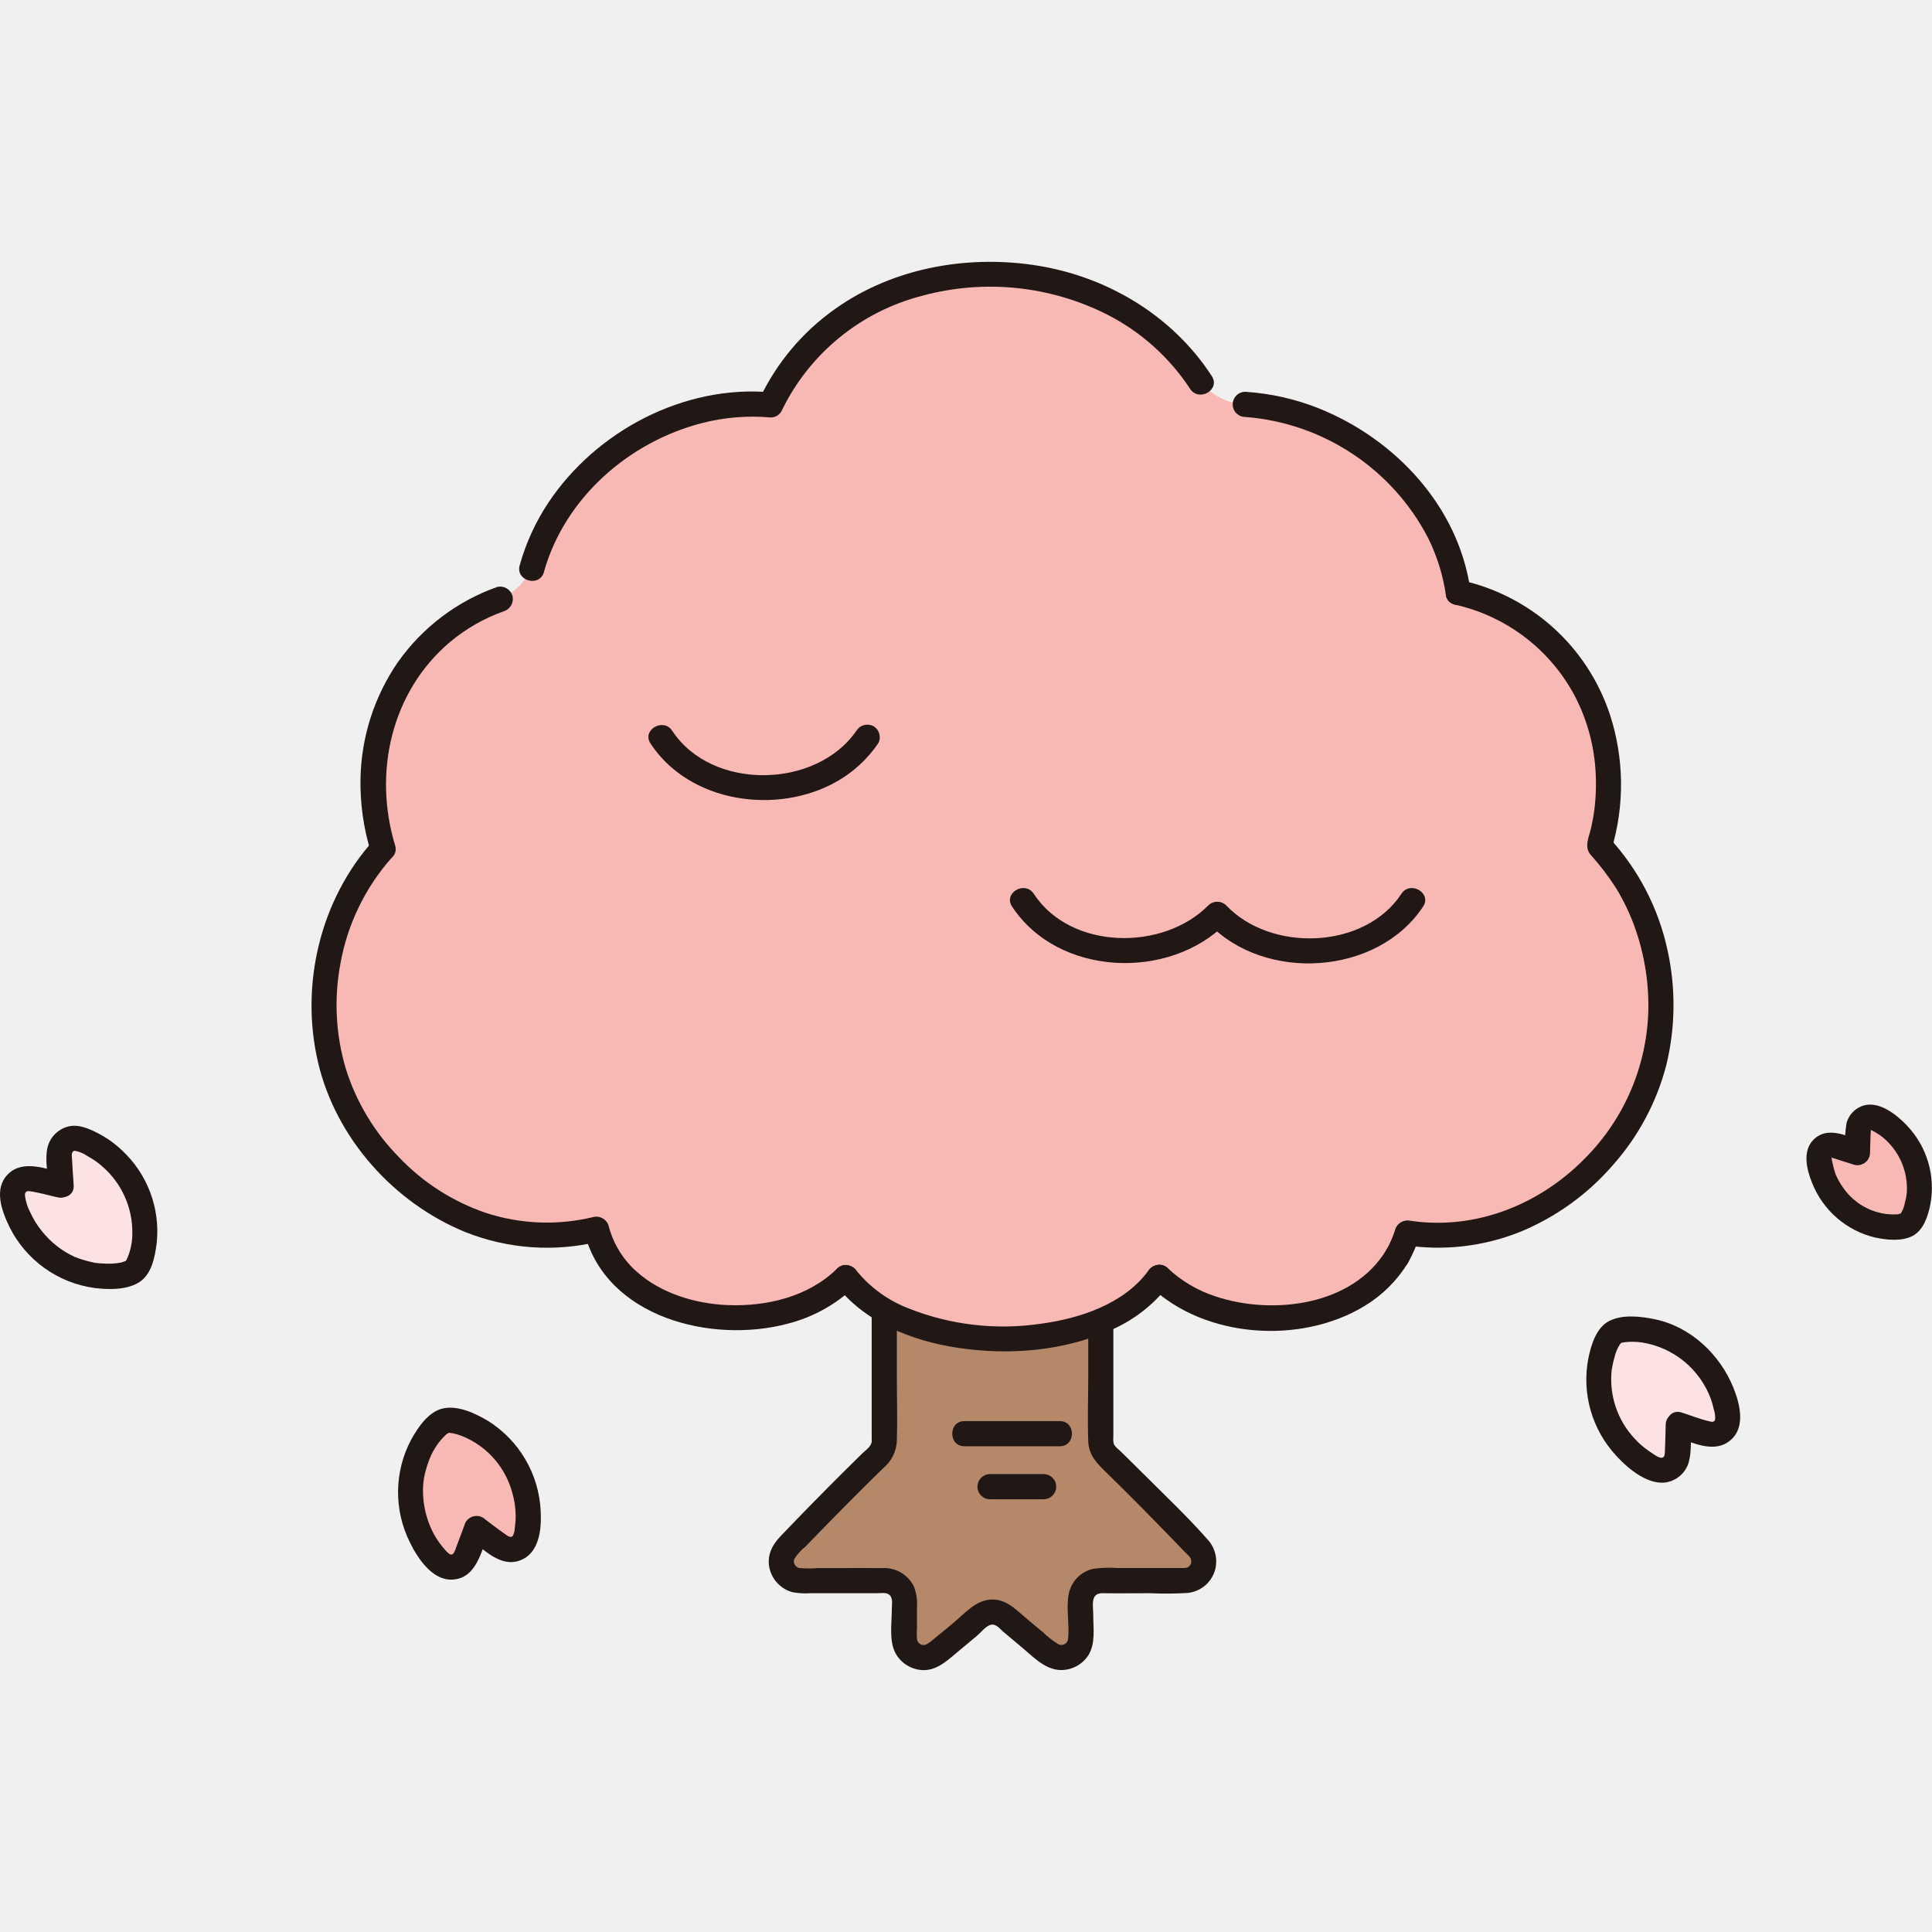
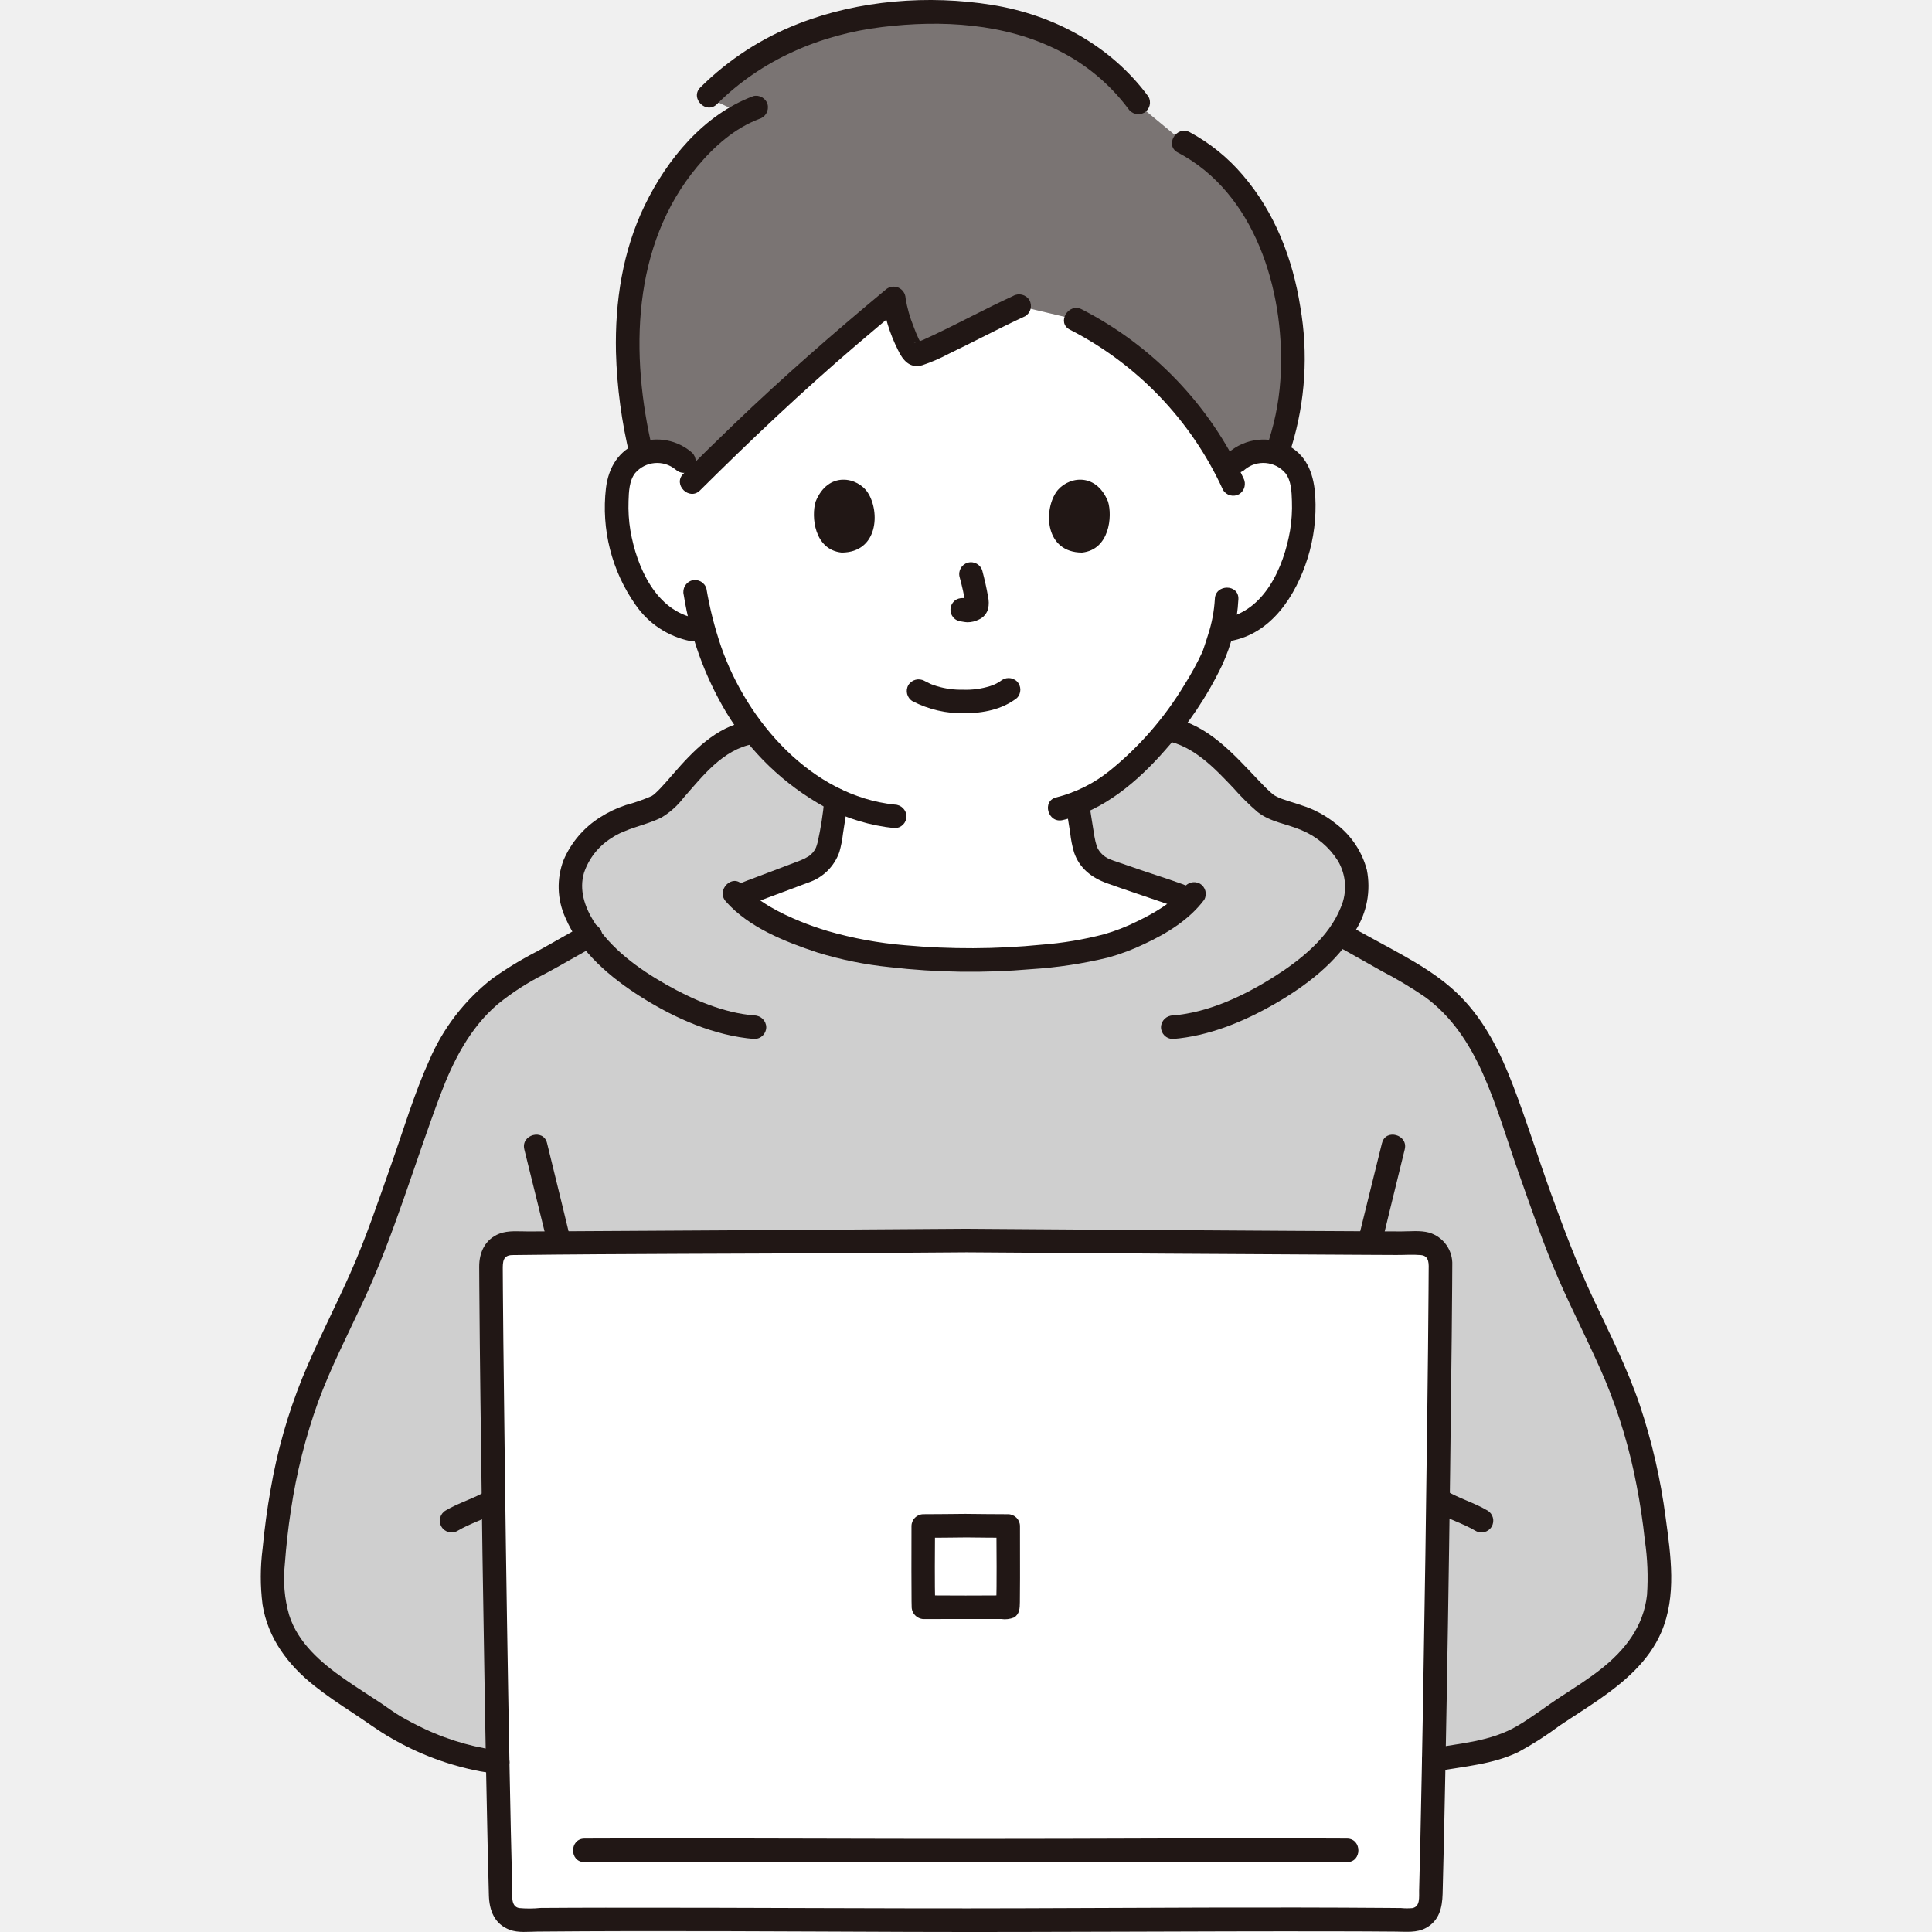
- <svg xmlns="http://www.w3.org/2000/svg" width="800px" height="800px" viewBox="0 -49.95 368.558 368.558">
+ <svg xmlns="http://www.w3.org/2000/svg" width="800px" height="800px" viewBox="-53.13 0 393.653 393.653">
  <defs>
-     <style>.a{fill:#b5886a;}.b{fill:#211715;}.c{fill:#f8b8b4;}.d{fill:#fce3e1;}</style>
+     <style>.a{fill:#cfcfcf;}.b{fill:#ffffff;}.c{fill:#211715;}.d{fill:#7a7473;}</style>
  </defs>
-   <path class="a" d="M211.118,227.669A3.7,3.7,0,0,1,210,225.022V202.005a49.417,49.417,0,0,1-18.779,3.441c-7.778,0-16.147-1.77-22.539-5.44v25.016a3.7,3.7,0,0,1-1.123,2.647c-6.332,6.157-11.8,11.744-17.489,17.676a3.681,3.681,0,0,0,2.654,6.23c4.425,0,10.136,0,16.108,0a3.687,3.687,0,0,1,3.687,3.686q0,3.645,0,7.291a3.687,3.687,0,0,0,5.938,2.921c2.893-2.249,5.68-4.588,8.475-7.011a3.678,3.678,0,0,1,4.816,0c2.795,2.423,5.582,4.762,8.475,7.011a3.687,3.687,0,0,0,5.938-2.921q0-3.647,0-7.291a3.687,3.687,0,0,1,3.687-3.686c5.972,0,11.683,0,16.107,0a3.681,3.681,0,0,0,2.655-6.23C222.92,239.413,217.45,233.826,211.118,227.669Z" />
-   <path class="b" d="M188.864,236.057h10.222a2.4,2.4,0,0,0,0-4.8H188.864a2.4,2.4,0,0,0,0,4.8Z" />
-   <path class="b" d="M183.975,225.947h18.194c3.089,0,3.094-4.8,0-4.8H183.975c-3.089,0-3.094,4.8,0,4.8Z" />
-   <path class="b" d="M207.6,200.6v11.962c0,4.139-.159,8.312,0,12.448.1,2.744,1.75,4.276,3.6,6.085q3.058,3,6.075,6.04,2.919,2.943,5.8,5.921,1.443,1.488,2.878,2.983c.293.3.741.68.975.989a1.245,1.245,0,0,1,.315.75,1.136,1.136,0,0,1-.416,1.069.821.821,0,0,1-.473.271,7.541,7.541,0,0,1-1.335.057h-11.72a22.936,22.936,0,0,0-4.747.145,6.14,6.14,0,0,0-4.642,4.64c-.6,2.786.139,5.775-.146,8.592a1.291,1.291,0,0,1-1.794,1.2,16.3,16.3,0,0,1-3.032-2.351q-1.665-1.359-3.3-2.753c-2.032-1.727-3.912-3.71-6.807-3.444-2.829.261-4.82,2.644-6.876,4.37q-1.644,1.381-3.317,2.726c-.667.535-1.639,1.471-2.266,1.548a1.254,1.254,0,0,1-1.213-.525,2.4,2.4,0,0,1-.214-.458,10.348,10.348,0,0,1-.021-2.011q0-2.065,0-4.131a9.006,9.006,0,0,0-.621-4.1,6.325,6.325,0,0,0-5.963-3.441c-2.863-.028-5.727,0-8.59,0h-3.684a21.741,21.741,0,0,1-3.645-.011,1.519,1.519,0,0,1-.76-.564c-.137-.214-.217-.517-.205-.42a2.608,2.608,0,0,1-.006-.537c-.038.36.111-.345.018-.114a9.739,9.739,0,0,1,2.228-2.489q1.435-1.488,2.877-2.971,2.9-2.981,5.83-5.926,3.051-3.063,6.144-6.081a7.126,7.126,0,0,0,2.54-5.112c.135-4.13,0-8.288,0-12.42V197.044c0-3.089-4.8-3.094-4.8,0v27.083a8.039,8.039,0,0,1,.005.944c-.119.975-1.193,1.648-1.845,2.286q-1.725,1.689-3.438,3.392-6.153,6.12-12.149,12.4c-1.647,1.716-2.63,3.781-2.036,6.2a6.15,6.15,0,0,0,4.373,4.441,13.909,13.909,0,0,0,3.448.189H167.34c.782,0,1.817-.223,2.4.377.667.69.377,1.948.378,2.853,0,2.583-.544,5.819.7,8.189a6.2,6.2,0,0,0,5.4,3.256c2.807,0,4.884-2.2,6.915-3.859q1.665-1.359,3.3-2.753c.724-.615,1.719-1.924,2.706-2.065.905-.129,1.573.766,2.18,1.286q1.725,1.479,3.476,2.927c2.074,1.709,4.277,4.125,7.079,4.418a6.148,6.148,0,0,0,5.763-2.83c1.375-2.209.916-5.121.916-7.6,0-1.835-.625-4.238,1.785-4.2,3.012.045,6.027,0,9.039,0a69.583,69.583,0,0,0,7.179-.045,6.1,6.1,0,0,0,5.141-4.075,6.172,6.172,0,0,0-1.4-6.205c-3.754-4.259-7.942-8.221-11.96-12.231q-1.525-1.521-3.062-3.033-.787-.774-1.576-1.544c-.409-.4-1.021-.8-1.23-1.364a3.927,3.927,0,0,1-.081-1.309V200.6c0-3.088-4.8-3.093-4.8,0Z" />
-   <path class="c" d="M64.577,126.08a42.159,42.159,0,0,1,8.477-14.141C66.911,92.023,76.143,71.652,94.741,64.61a11.63,11.63,0,0,0,7.071-7.322,42.663,42.663,0,0,1,17.094-22.352c8.326-5.594,18.341-8.563,28.09-7.653,7.834-16.816,25.078-25.071,42.34-24.92,15.188.133,30.39,6.774,39.211,19.82a11.424,11.424,0,0,0,8.838,5,45.11,45.11,0,0,1,22.381,7.753c9.578,6.437,16.758,16.53,18.4,28.136,21.781,4.958,33.283,26.835,26.955,48.327,12.953,13.626,15.5,36.018,6.043,52.024-8.528,14.433-24.489,24.584-42.7,21.827-3.3,11.022-14.587,16.2-26.251,16.2-7.53,0-15.74-2.5-21.11-7.74-5.73,7.97-17.64,11.74-29.89,11.74-11.34,0-23.94-3.76-29.83-11.69-5.19,5.21-13.09,7.69-21.17,7.69-11.058,0-23.6-5.4-26.423-16.9-19.685,4.769-37.2-5.746-46.286-21.12C60.969,152.358,60.168,138.241,64.577,126.08Z" />
-   <path class="b" d="M159.314,194.967c5.517,7.293,14.6,10.874,23.413,12.2,9.619,1.45,19.856.657,28.839-3.233a27.9,27.9,0,0,0,11.612-9.02,2.416,2.416,0,0,0-.861-3.283,2.454,2.454,0,0,0-3.283.861c-4.653,6.354-13.143,9.117-20.628,10.1a48.9,48.9,0,0,1-24.964-2.9,23.972,23.972,0,0,1-9.984-7.154,2.476,2.476,0,0,0-3.283-.861,2.415,2.415,0,0,0-.861,3.283Z" />
-   <path class="b" d="M268.6,190.928a25.23,25.23,0,0,0,2.182-5.042l-2.952,1.676a42.133,42.133,0,0,0,22.381-2.605,47.187,47.187,0,0,0,17.52-12.7,46.182,46.182,0,0,0,10.154-19.069,48.52,48.52,0,0,0,.246-21.75,45.786,45.786,0,0,0-11.313-21.734l.617,2.335a43.066,43.066,0,0,0-.331-25.713,38.645,38.645,0,0,0-28.3-25.565c-3.006-.7-4.288,3.928-1.276,4.628a34.35,34.35,0,0,1,22.889,17.429,35.47,35.47,0,0,1,3.927,13.829,39.628,39.628,0,0,1-.191,7.829c-.15,1.179-.369,2.352-.629,3.513-.378,1.69-1.389,3.6-.1,5.109a48.961,48.961,0,0,1,4.859,6.369A40.44,40.44,0,0,1,311.7,126.5a44.448,44.448,0,0,1,2.753,15.769,41.456,41.456,0,0,1-12.187,28.841c-8.632,8.774-20.83,13.636-33.161,11.828a2.477,2.477,0,0,0-2.953,1.676,19.211,19.211,0,0,1-1.7,3.9c-1.537,2.685,2.608,5.106,4.145,2.423Z" />
-   <path class="b" d="M219.409,195.4c10.426,10,28.86,11.2,41.018,3.713a24.354,24.354,0,0,0,8.172-8.188c1.592-2.656-2.556-5.072-4.145-2.423-6.389,10.658-21.711,12.5-32.591,8.849a24.116,24.116,0,0,1-9.06-5.345c-2.23-2.138-5.629,1.251-3.394,3.394Z" />
-   <path class="d" d="M320.159,221.825c1.895.6,3.743,1.256,5.628,1.778a2.989,2.989,0,0,0,3.789-3.091,18.222,18.222,0,0,0-5.123-11.087,17.517,17.517,0,0,0-8.341-5.126c-1.8-.561-6.558-1.19-8.3.043s-2.744,5.931-2.815,7.813a17.508,17.508,0,0,0,2.044,9.574,18.218,18.218,0,0,0,8.739,8.532,2.988,2.988,0,0,0,4.179-2.538C320.093,225.772,320.089,223.81,320.159,221.825Z" />
-   <path class="b" d="M319.521,224.139c3.357,1.068,7.544,3.334,10.668.592,2.834-2.487,1.714-6.906.486-9.949-2.575-6.379-8.194-11.681-15.043-13.075-2.7-.55-6.091-.954-8.648.341-2.488,1.26-3.464,4.6-3.983,7.126A21.344,21.344,0,0,0,308.36,227.8c2.215,2.432,6.106,5.679,9.634,5.009a5.447,5.447,0,0,0,4.155-3.793c.617-2.249.335-4.882.41-7.193.1-3.09-4.7-3.086-4.8,0-.053,1.64-.063,3.282-.146,4.921-.029.569.019,1.311-.568,1.391-.7.095-1.967-.94-2.546-1.325a14.662,14.662,0,0,1-2.622-2.271,16.562,16.562,0,0,1-4.411-13.242c-.045.351.022-.1.029-.139q.073-.431.164-.856c.1-.456.21-.909.339-1.357a7.457,7.457,0,0,1,1.1-2.552c-.2.268.093-.1.162-.15.2-.163-.372.058.15-.053-.345.073.75-.126.625-.109a13.1,13.1,0,0,1,3.2.066,16.8,16.8,0,0,1,13.154,10.819,17.187,17.187,0,0,1,.522,1.865,5.151,5.151,0,0,1,.275,2.017c-.209.6-.65.443-1.195.315-1.757-.411-3.474-1.108-5.193-1.654C317.847,218.572,316.584,223.205,319.521,224.139Z" />
-   <path class="d" d="M11.649,176.153c-1.941-.42-3.842-.905-5.767-1.25A2.989,2.989,0,0,0,2.4,178.331,18.228,18.228,0,0,0,8.521,188.9a17.525,17.525,0,0,0,8.779,4.332c1.842.393,6.641.578,8.265-.811s2.184-6.159,2.081-8.04a17.524,17.524,0,0,0-2.922-9.344,18.227,18.227,0,0,0-9.49-7.687,2.99,2.99,0,0,0-3.927,2.914C11.351,172.217,11.536,174.17,11.649,176.153Z" />
-   <path class="b" d="M12.287,173.838c-3.383-.739-7.855-2.672-10.744.184-2.781,2.751-1.234,6.967.219,9.994a21.328,21.328,0,0,0,16.3,11.74c2.621.322,5.877.385,8.247-.952,2.609-1.471,3.239-4.9,3.582-7.613a21.077,21.077,0,0,0-6.716-17.783,19.715,19.715,0,0,0-4.53-3.2c-1.736-.876-3.659-1.75-5.64-1.259a5.483,5.483,0,0,0-3.949,4.014c-.514,2.261.06,4.906.2,7.195.185,3.069,4.986,3.09,4.8,0-.1-1.638-.24-3.274-.309-4.914-.024-.579-.256-1.589.537-1.666A6.382,6.382,0,0,1,16.7,170.6a14.775,14.775,0,0,1,2.8,1.95,16.589,16.589,0,0,1,5.746,12.812,11.876,11.876,0,0,1-1.114,5.043c-.065.116-.4.446-.111.171-.4.389-.06.029-.034.027-.169.013-.5.206-.921.3a12.268,12.268,0,0,1-3.008.2q-.675-.017-1.348-.077c-.009,0-.88-.123-.367-.039-.135-.022-.272-.044-.406-.075a22.194,22.194,0,0,1-3.584-1.047,17.046,17.046,0,0,1-6.429-5.042,15.846,15.846,0,0,1-2.1-3.4A9.191,9.191,0,0,1,4.754,178c.022-.614.306-.781.934-.7,1.786.239,3.564.783,5.323,1.168C14.022,179.125,15.309,174.5,12.287,173.838Z" />
-   <path class="c" d="M90.915,241.634c-.708,1.856-1.339,3.713-2.1,5.515A2.988,2.988,0,0,1,84.04,248.2a18.225,18.225,0,0,1-5.512-10.9,17.513,17.513,0,0,1,1.159-9.721c.675-1.758,3.138-5.881,5.188-6.484s6.353,1.53,7.873,2.642a17.52,17.52,0,0,1,6.237,7.546,18.218,18.218,0,0,1,1.265,12.148,2.989,2.989,0,0,1-4.584,1.7C94.051,244.031,92.515,242.811,90.915,241.634Z" />
-   <path class="b" d="M88.6,241c-.537,1.417-1.039,2.848-1.591,4.259a4.075,4.075,0,0,1-.491,1.1.506.506,0,0,1-.556.231c-.435-.072-1.319-1.179-1.735-1.691a15.3,15.3,0,0,1-1.807-2.877,17.573,17.573,0,0,1-1.729-7.421,13.705,13.705,0,0,1,.321-3.231c.135-.6.3-1.184.492-1.765.095-.29.2-.579.3-.866q.093-.261.194-.519c-.111.251-.1.237.022-.042a12.556,12.556,0,0,1,3.22-4.591c-.168.124.491-.288.414-.244-.3.174-.032.027.076.017-.3.029.489.076.61.1a11.812,11.812,0,0,1,2.836.993,16.163,16.163,0,0,1,8.486,10.137,15.981,15.981,0,0,1,.71,4.577,14.277,14.277,0,0,1-.17,2.355,3.424,3.424,0,0,1-.394,1.561,1.353,1.353,0,0,1-.409.176,2.439,2.439,0,0,1-.9-.452c-1.5-1.022-2.921-2.165-4.38-3.245a2.416,2.416,0,0,0-3.283.861,2.455,2.455,0,0,0,.861,3.284c2.7,2,5.784,5.376,9.48,4.025,3.735-1.365,4.147-5.988,3.967-9.425A21.463,21.463,0,0,0,93.068,221.09c-2.379-1.412-5.656-2.967-8.493-2.376-2.817.586-4.8,3.582-6.115,5.919a21.386,21.386,0,0,0-.264,19.645c1.433,2.973,4.2,7.163,7.913,7.108,4.8-.072,5.769-5.545,7.12-9.114a2.42,2.42,0,0,0-1.676-2.953A2.453,2.453,0,0,0,88.6,241Z" />
-   <path class="c" d="M354.338,169.934c.056-1.548.055-3.078.163-4.6a2.331,2.331,0,0,1,3.261-1.976,14.207,14.207,0,0,1,6.807,6.659,13.653,13.653,0,0,1,1.587,7.466c-.057,1.467-.838,5.129-2.2,6.089s-5.074.467-6.475.028a13.665,13.665,0,0,1-6.5-4A14.21,14.21,0,0,1,347,170.951a2.33,2.33,0,0,1,2.956-2.407C351.421,168.952,352.861,169.467,354.338,169.934Z" />
-   <path class="b" d="M356.738,169.934c.04-1.216.052-2.432.109-3.647a5.768,5.768,0,0,0,.054-.952c0,.015-.012.279-.038.239l-.094.085.169-.174a.306.306,0,0,1-.24.117c.259-.064.31-.084.153-.058-.451-.088.116.086.235.144a12.007,12.007,0,0,1,1.274.733,10.372,10.372,0,0,1,1.889,1.59A12.588,12.588,0,0,1,363.715,178c.048-.554-.074.414-.107.575q-.114.565-.266,1.122a5.323,5.323,0,0,1-.807,1.948c.252-.376.05,0-.07.055-.283.136.313-.224.36-.192-.082-.057-.692.189-.839.21.429-.059-.11-.006-.213-.007-.215,0-.43.012-.646.009-.437-.006-.874-.038-1.309-.082-.816-.083.225.044-.228-.03-.189-.031-.377-.063-.564-.1-.28-.056-.557-.122-.831-.2a11.757,11.757,0,0,1-6.558-4.659,12.494,12.494,0,0,1-1.506-2.678,21.09,21.09,0,0,1-.736-3.022c-.108-.459.023-.31-.01-.169-.072.306-.089.061.02.021-.329.119.093,0,.114.011l-.111.045c-.221-.011-.13.024.272.1,1.331.448,2.681.859,4.02,1.286a2.4,2.4,0,0,0,1.276-4.629c-2.864-.914-6.33-2.712-8.929-.248-2.275,2.158-1.422,5.749-.37,8.315A17.2,17.2,0,0,0,357.75,186.14c2.226.449,5,.773,7.1-.316s2.949-3.809,3.384-5.969a17.2,17.2,0,0,0-4.49-15.13c-1.888-2-5.149-4.591-8.094-3.82a4.8,4.8,0,0,0-3.4,3.405,28.45,28.45,0,0,0-.313,5.624C351.834,173.023,356.635,173.019,356.738,169.934Z" />
-   <path class="b" d="M237.563,29.591A43.023,43.023,0,0,1,272.445,52.7a36.388,36.388,0,0,1,3.407,11.014A2.415,2.415,0,0,0,278.8,65.39a2.462,2.462,0,0,0,1.676-2.952c-2.319-15.8-14.246-28.543-28.721-34.42a45.718,45.718,0,0,0-14.2-3.227,2.4,2.4,0,1,0,0,4.8Z" />
-   <path class="b" d="M103.758,59.176c3.955-14.153,16.267-24.911,30.336-28.464A38.711,38.711,0,0,1,147,29.686a2.323,2.323,0,0,0,2.072-1.189A41.134,41.134,0,0,1,175.89,6.477a49.519,49.519,0,0,1,35.488,3.664,41.47,41.47,0,0,1,15.651,14.082c1.677,2.581,5.834.178,4.145-2.423C223.554,10.067,210.837,2.58,197.079.592c-13-1.878-26.866.665-37.691,8.335a44.049,44.049,0,0,0-14.464,17.148L147,24.886c-16.512-1.446-33.245,7.355-42.363,21.009a42.065,42.065,0,0,0-5.5,12c-.832,2.979,3.8,4.251,4.629,1.276Z" />
-   <path class="b" d="M75.37,111.308c-4.2-13.8-.777-29.231,10.422-38.743a33.574,33.574,0,0,1,10.29-5.9,2.462,2.462,0,0,0,1.676-2.952,2.42,2.42,0,0,0-2.952-1.676A39.194,39.194,0,0,0,75.949,76.3a40.51,40.51,0,0,0-7.177,22.3,44.6,44.6,0,0,0,1.97,13.977c.9,2.947,5.531,1.691,4.628-1.276Z" />
-   <path class="b" d="M71.359,110.249C61.094,121.562,57.2,137.871,60.668,152.692c3.385,14.462,14.45,26.836,28.128,32.406a42.166,42.166,0,0,0,25.635,1.758l-2.953-1.676c4.143,16.257,24.33,21.232,38.746,17.395a28.746,28.746,0,0,0,12.859-7.122c2.2-2.172-1.191-5.566-3.394-3.394-5.445,5.368-13.472,7.273-20.93,6.956-6.1-.26-12.594-2.2-17.225-6.313a17.371,17.371,0,0,1-5.427-8.8,2.443,2.443,0,0,0-2.952-1.677,37.524,37.524,0,0,1-20.567-.828A41.214,41.214,0,0,1,76.107,170.8a41.824,41.824,0,0,1-10.161-16.942,42.712,42.712,0,0,1-1.013-19.945,41.45,41.45,0,0,1,9.82-20.274c2.072-2.283-1.313-5.688-3.394-3.394Z" />
-   <path class="b" d="M193.062,122.982c8.749,13.329,29.937,14.205,40.848,3.175h-3.394c10.74,11.342,32.305,9.98,40.964-3.175,1.7-2.588-2.452-5-4.145-2.423-7,10.642-24.9,11.2-33.425,2.2a2.432,2.432,0,0,0-3.394,0c-8.651,8.745-26.24,8.567-33.309-2.2-1.688-2.572-5.846-.17-4.145,2.423Z" />
-   <path class="b" d="M124.093,91.883c7.458,11.362,24.2,13.721,35.6,7.218a23.8,23.8,0,0,0,7.817-7.218,2.423,2.423,0,0,0-.861-3.284,2.448,2.448,0,0,0-3.283.861c-7.655,11.111-27.593,11.478-35.126,0-1.688-2.572-5.846-.17-4.145,2.423Z" />
+   <path class="a" d="M239.01,358.6c8.871-1.667,13.211-.932,21.868-7.278,7.336-5.378,17.331-10.038,21.7-18.416a24.824,24.824,0,0,0,2.36-13.177,129.923,129.923,0,0,0-6.221-32.687c-3.763-11.155-10.6-22.652-14.66-33.7-2.969-8.083-5.917-16.176-8.661-24.339-2.987-8.885-6.3-18.07-13-24.625-3.694-3.614-8.212-6.215-12.815-8.608-3.692-2.178-7.091-4.032-9.831-5.491,2.1-2.945,3.675-6.336,3.619-9.919-.1-6.392-5.491-11.712-11.513-13.854-1.962-.7-4.018-1.143-5.9-2.025-4-1.872-11.448-14.24-20.929-15.87l-85.3.666c-9.482,1.63-15.244,13.332-19.245,15.2-1.886.882-3.942,1.327-5.9,2.025-6.023,2.142-11.413,7.462-11.513,13.854-.059,3.732,1.654,7.254,3.88,10.282-2.613,1.4-5.758,3.127-9.15,5.128-4.6,2.393-9.121,4.994-12.815,8.608-6.7,6.555-10.011,15.74-13,24.625-2.744,8.163-5.692,16.256-8.661,24.339-4.058,11.05-10.9,22.547-14.66,33.7a129.967,129.967,0,0,0-6.221,32.687,24.824,24.824,0,0,0,2.36,13.177c4.365,8.378,14.36,13.038,21.7,18.416a54.156,54.156,0,0,0,21.8,7.717" />
+   <path class="b" d="M198.818,93.973a8.391,8.391,0,0,1,6.713-1.964,7.924,7.924,0,0,1,5.7,3.787A11.2,11.2,0,0,1,212.4,100.3a33.567,33.567,0,0,1-3.422,17.791,21.343,21.343,0,0,1-5.517,7.24,14.131,14.131,0,0,1-6.577,2.965l-1.121.172c-.546,2.025-1.152,3.725-1.449,4.627-2,5.423-13.576,24.768-27.887,30.535.19,1.686.38,2.925.689,4.694.68,3.88.47,7.35,5.87,9.3.35.13,15.19,5.19,16,5.55l.206.091c-3.412,3.735-10.15,7.384-16.166,9.243,0,0-9.415,3.061-29.234,3.061s-30.356-4.025-30.356-4.025c-6.013-1.859-12.732-5.3-16.247-8.783.379-.156.605-.253.605-.253.661-.282,12.447-4.753,12.8-4.882,5.4-1.949,5.183-5.418,5.863-9.3q.472-2.7.772-5.408a49.258,49.258,0,0,1-16.053-13.06A57.114,57.114,0,0,1,90.3,128.627l-2.142-.329a14.136,14.136,0,0,1-6.577-2.965,21.327,21.327,0,0,1-5.516-7.24A33.558,33.558,0,0,1,72.642,100.3,11.2,11.2,0,0,1,73.815,95.8a7.924,7.924,0,0,1,5.7-3.787,8.391,8.391,0,0,1,6.713,1.964S75.585,39.806,143.733,39.806,198.818,93.973,198.818,93.973Z" />
+   <path class="c" d="M114.824,163.007a68.634,68.634,0,0,1-1.332,8.52c-.057.231-.119.461-.191.688-.05.159-.262.7-.075.277a6.784,6.784,0,0,1-.371.719c-.088.147-.516.672-.233.36a8.43,8.43,0,0,1-.624.63c-.039.035-.344.269-.074.069-.1.075-.207.146-.314.212a9.559,9.559,0,0,1-1.657.834c-2.93,1.119-5.866,2.221-8.8,3.339-1.334.509-2.685.988-4,1.541a2.48,2.48,0,0,0-1.676,2.952,2.415,2.415,0,0,0,2.952,1.677c3.158-1.327,6.41-2.461,9.612-3.676,1.165-.442,2.336-.87,3.5-1.321a10.007,10.007,0,0,0,6.358-6.24,23.179,23.179,0,0,0,.732-3.733c.35-2.282.734-4.552.993-6.848a2.415,2.415,0,0,0-2.4-2.4,2.456,2.456,0,0,0-2.4,2.4Z" />
+   <path class="c" d="M164.026,163.626c.236,2.048.585,4.072.9,6.108a23.06,23.06,0,0,0,.786,3.952c1.1,3.223,3.565,5.144,6.7,6.277,3.644,1.317,7.336,2.514,11,3.781q1.61.556,3.216,1.12c.362.128.724.255,1.085.386.269.1,1.133.457.063,0a2.482,2.482,0,0,0,3.284-.861,2.418,2.418,0,0,0-.861-3.284c-3.4-1.456-7-2.5-10.492-3.7l-5.288-1.814c-.409-.141-.83-.27-1.227-.443a4.9,4.9,0,0,1-2.579-2.132c-.075-.136-.146-.276-.21-.417.139.306-.017-.05-.059-.184-.093-.3-.186-.6-.26-.905-.164-.672-.272-1.357-.375-2.041-.295-1.947-.657-3.882-.882-5.838a2.473,2.473,0,0,0-2.4-2.4,2.415,2.415,0,0,0-2.4,2.4Z" />
+   <path class="c" d="M228.457,232.9c-3.753,15.29-7.728,30.576-10.689,46.045-.517,2.7-1,5.413-1.3,8.146-.289,2.583-.221,5.2-.251,7.8-.068,5.971-.059,11.942-.029,17.914.041,8.075.1,16.151.1,24.226,0,3.089,4.8,3.094,4.8,0,0-13.158-.2-26.317-.094-39.474.023-2.915-.018-5.848.129-8.759.023-.453.064-.906.11-1.357.055-.535.113-1,.149-1.251.187-1.343.415-2.681.656-4.016,1.315-7.3,3-14.533,4.7-21.751,2.057-8.763,4.211-17.5,6.356-26.247.737-3-3.891-4.279-4.628-1.276Z" />
+   <path class="c" d="M239.152,307.916c2.664,1.581,5.7,2.413,8.367,4a2.4,2.4,0,0,0,2.423-4.145c-2.666-1.586-5.7-2.419-8.368-4a2.4,2.4,0,0,0-2.422,4.145Z" />
+   <path class="c" d="M46.038,303.771c-2.664,1.581-5.7,2.414-8.368,4a2.4,2.4,0,1,0,2.423,4.145c2.666-1.587,5.7-2.419,8.367-4a2.4,2.4,0,0,0-2.422-4.145Z" />
+   <path class="c" d="M53.7,234.18c3.723,15.169,7.654,30.334,10.618,45.675.285,1.477.558,2.957.8,4.442.2,1.224.318,2,.428,3.033.277,2.623.2,5.29.228,7.924.065,5.911.055,11.822.025,17.733-.041,8.016-.1,16.032-.1,24.048,0,3.089,4.8,3.094,4.8,0,0-13.275.2-26.551.091-39.827-.024-2.858.036-5.743-.137-8.6a64.453,64.453,0,0,0-1.014-7.369c-1.306-7.34-3-14.613-4.7-21.869-2.072-8.838-4.245-17.653-6.408-26.469-.736-3-5.366-1.728-4.629,1.276Z" />
+   <path class="b" d="M143.641,252.762c-39.487.286-78.782.516-92.735.563a4.01,4.01,0,0,0-4,4.029c.081,22.669,1.174,101.122,2.007,129.958a4.017,4.017,0,0,0,4.086,3.9c12.609-.194,51.663-.074,90.641.059,38.977-.133,78.031-.253,90.641-.059a4.015,4.015,0,0,0,4.085-3.9c.833-28.836,1.927-107.289,2.008-129.958a4.012,4.012,0,0,0-4-4.029C222.423,253.278,183.127,253.048,143.641,252.762Z" />
+   <path class="b" d="M143.641,310.857c-4.045.039-7.914.069-8.653.069-.007,1.89-.041,13.406.041,16.579h0c.342-.043,4.481-.026,8.611-.008,4.129-.018,8.268-.035,8.61.008h0c.082-3.173.048-14.689.041-16.579C151.554,310.926,147.685,310.9,143.641,310.857Z" />
+   <path class="c" d="M143.641,250.362q-41.394.3-82.788.52l-6.34.029c-1.908.008-4.083-.248-5.883.453-2.887,1.125-4.133,3.774-4.12,6.731q.009,2.028.023,4.056.081,11.677.232,23.355.367,31.124.91,62.246.243,13.923.544,27.844.12,5.295.263,10.59c.086,3.088,1.13,5.851,4.246,7.023,1.737.654,3.8.38,5.623.363,25.287-.227,50.581-.024,75.868.06,28.8.095,57.608-.168,86.412-.116,4.239.008,8.477.02,12.716.06,2.047.02,4.2.274,6.075-.747,2.7-1.474,3.307-4.1,3.385-6.932.22-7.935.382-15.872.536-23.809q.606-31.2,1-62.4.182-13.722.323-27.446.051-5.229.089-10.459c.009-1.329.027-2.659.022-3.989a6.6,6.6,0,0,0-4.746-6.651c-1.771-.486-3.883-.226-5.71-.234q-3.23-.013-6.458-.03-8.048-.039-16.1-.086-21.425-.123-42.849-.268-11.637-.078-23.273-.163c-3.09-.022-3.093,4.778,0,4.8q40.82.3,81.64.514l6.1.029c1.643.007,3.355-.121,4.992.02,1.818.156,1.6,1.921,1.592,3.308q-.011,2.031-.025,4.063-.086,11.637-.236,23.272-.361,30.375-.888,60.748-.239,13.68-.531,27.357-.119,5.37-.261,10.739c-.034,1.268.276,3.289-1.4,3.59a12.842,12.842,0,0,1-2.286-.016q-1.248-.014-2.5-.023c-24.925-.193-49.856-.013-74.781.069-28.263.093-56.526-.157-84.788-.118-4.427.006-8.854.016-13.28.053a22.757,22.757,0,0,1-4.366.019c-1.742-.349-1.349-2.644-1.384-3.973-.214-7.963-.376-15.928-.53-23.893Q50.13,330.464,49.747,300q-.177-13.392-.317-26.786-.054-5.251-.093-10.5-.015-2-.024-4c-.008-1.583,0-2.966,1.952-2.99,23.193-.284,46.4-.246,69.589-.4q11.394-.076,22.787-.159C146.728,255.14,146.735,250.34,143.641,250.362Z" />
+   <path class="c" d="M65.953,379.421c19.134-.119,38.27-.017,57.4.042,23.359.072,46.716-.038,70.075-.072,9.3-.014,18.6-.028,27.9.03,3.09.019,3.093-4.781,0-4.8-19.134-.119-38.27-.017-57.4.042-23.358.072-46.716-.038-70.074-.072-9.3-.014-18.6-.028-27.9.03-3.087.019-3.094,4.819,0,4.8Z" />
+   <path class="c" d="M143.641,308.457c-2.884.028-5.768.066-8.653.069a2.437,2.437,0,0,0-2.4,2.4q-.016,4.538-.012,9.076c0,1.777.006,3.554.022,5.331,0,.639,0,1.28.025,1.918a2.533,2.533,0,0,0,2.708,2.642c5.184,0,10.369-.036,15.553-.012a4.986,4.986,0,0,0,2.579-.3c1.174-.686,1.192-1.929,1.209-3.119.023-1.664.027-3.328.031-4.992q.012-5.271-.01-10.541a2.436,2.436,0,0,0-2.4-2.4c-2.884,0-5.768-.041-8.652-.069a2.4,2.4,0,0,0,0,4.8c2.884.028,5.768.066,8.652.069l-2.4-2.4c.022,5.524.1,11.057-.041,16.579l.328-1.211h0l2.072-1.189c-.95-.087-1.932-.027-2.885-.027-1.908,0-3.817.019-5.725.019-1.864,0-3.727-.017-5.591-.019-1,0-2.025-.065-3.02.027L137.1,326.3h0l.327,1.211c-.137-5.522-.062-11.055-.041-16.579l-2.4,2.4c2.885,0,5.769-.041,8.653-.069a2.4,2.4,0,1,0,0-4.8Z" />
+   <path class="c" d="M48.285,356.642c-.67-.082-1.779-.251-2.792-.442q-1.964-.371-3.894-.9a50.98,50.98,0,0,1-8.222-3.032c-1.646-.773-3.257-1.619-4.834-2.524-1.4-.806-2.693-1.812-4.041-2.709-2.462-1.638-4.971-3.2-7.4-4.895-4.765-3.317-9.518-7.365-11.324-13.089a26.964,26.964,0,0,1-.88-10.264c.278-3.7.676-7.4,1.244-11.068A115.113,115.113,0,0,1,11.7,285.614c2.564-6.968,5.985-13.584,9.114-20.307C27.173,251.639,31.3,237.142,36.6,223.064c2.589-6.875,5.992-13.585,11.654-18.437a52.107,52.107,0,0,1,9.6-6.18c3.551-1.886,7-3.967,10.549-5.865,2.725-1.457.3-5.6-2.423-4.145-3.231,1.728-6.375,3.611-9.592,5.362a73.531,73.531,0,0,0-9.2,5.584,41.953,41.953,0,0,0-12.868,16.7c-3.072,6.805-5.2,14-7.679,21.033-2.656,7.521-5.2,15.148-8.451,22.435-3.176,7.116-6.773,14.038-9.738,21.249a110.456,110.456,0,0,0-6.433,22.629C1.3,307.427.767,311.454.381,315.491A45.056,45.056,0,0,0,.362,326.93c1.081,6.87,5.211,12.319,10.545,16.552,2.5,1.98,5.133,3.756,7.8,5.493s5.26,3.711,8.038,5.269a57.733,57.733,0,0,0,17.89,6.662c1.211.217,2.429.386,3.649.536a2.413,2.413,0,0,0,2.4-2.4,2.46,2.46,0,0,0-2.4-2.4Z" />
+   <path class="c" d="M94.753,183.671c4.724,5.334,12.067,8.208,18.655,10.4a76.034,76.034,0,0,0,14.776,2.991,143.271,143.271,0,0,0,28.809.408,90.3,90.3,0,0,0,15.688-2.369,44.325,44.325,0,0,0,7.38-2.78c4.552-2.121,9.115-4.914,12.167-8.981a2.415,2.415,0,0,0-.861-3.284,2.457,2.457,0,0,0-3.283.861c-2.309,3.076-6.256,5.23-9.678,6.894a39.267,39.267,0,0,1-6.578,2.547,72.2,72.2,0,0,1-12.745,2.128,146.812,146.812,0,0,1-27.834.109,80.015,80.015,0,0,1-15.752-2.9c-1.876-.572-3.747-1.212-5.56-1.955-4.211-1.726-8.728-4.013-11.79-7.47-2.053-2.317-5.437,1.088-3.394,3.394Z" />
+   <path class="c" d="M99.081,146.964c-6.352,1.17-11.021,6.084-15.072,10.75-.841.969-1.672,1.948-2.557,2.877-.345.362-.7.719-1.07,1.053-.166.149-.333.295-.508.433.465-.367-.077.047-.21.116a37.12,37.12,0,0,1-5.31,1.854,22.876,22.876,0,0,0-5.244,2.506,19.219,19.219,0,0,0-7.408,8.691,15.23,15.23,0,0,0,.376,11.768c2.964,6.981,9.18,12.18,15.447,16.142C84.406,207.5,92.4,211.043,100.6,211.7a2.42,2.42,0,0,0,2.4-2.4,2.448,2.448,0,0,0-2.4-2.4c-6.3-.5-12.548-3.209-18.009-6.306-5.64-3.2-11.288-7.283-14.755-12.88-1.837-2.967-3-6.4-1.975-9.864A13.421,13.421,0,0,1,71.38,170.8c3.187-2.141,6.931-2.55,10.305-4.247a16.136,16.136,0,0,0,4.478-4.02c3.931-4.47,8-9.8,14.194-10.942a2.422,2.422,0,0,0,1.676-2.952,2.451,2.451,0,0,0-2.952-1.676Z" />
+   <path class="c" d="M184.382,150.926c5.71,1.053,10.012,5.638,13.836,9.677a49.578,49.578,0,0,0,4.865,4.826c2.645,2.112,6.054,2.429,9.076,3.764a15.956,15.956,0,0,1,7.293,6.168,10.441,10.441,0,0,1,.623,9.5c-2.44,6.141-8.181,10.721-13.6,14.15-6.117,3.871-13.367,7.307-20.648,7.887a2.461,2.461,0,0,0-2.4,2.4,2.419,2.419,0,0,0,2.4,2.4c7.333-.584,14.443-3.516,20.767-7.153,6.4-3.678,12.7-8.489,16.473-14.961a16.913,16.913,0,0,0,2.308-12.331,17.3,17.3,0,0,0-6.09-9.241,22.026,22.026,0,0,0-4.87-3.037c-2-.893-4.114-1.412-6.176-2.14a8.548,8.548,0,0,1-1.677-.763c-.168-.1-.522-.377-.159-.093-.209-.164-.411-.338-.611-.515-.915-.809-1.76-1.7-2.6-2.582-4.874-5.128-10.219-11.234-17.533-12.582a2.466,2.466,0,0,0-2.953,1.676,2.421,2.421,0,0,0,1.677,2.952Z" />
+   <path class="c" d="M239.648,360.918c5.666-1.051,11.351-1.4,16.62-3.942a69.341,69.341,0,0,0,8.42-5.4c2.6-1.75,5.266-3.4,7.843-5.188,5.22-3.617,10.3-7.879,12.85-13.854,3.149-7.373,1.917-15.607.873-23.3a122.288,122.288,0,0,0-5.3-23.034c-2.52-7.391-6.051-14.391-9.378-21.439-3.339-7.075-6.065-14.319-8.72-21.674-2.645-7.33-4.959-14.8-7.758-22.069-2.5-6.5-5.644-12.885-10.579-17.906-5.263-5.353-12.266-8.678-18.747-12.286q-2.183-1.215-4.386-2.39c-2.723-1.456-5.151,2.686-2.423,4.145,3.169,1.695,6.258,3.522,9.4,5.262a83.371,83.371,0,0,1,8.873,5.3c5.416,3.943,9.041,9.512,11.747,15.552,2.917,6.51,4.9,13.442,7.274,20.159,2.595,7.336,5.107,14.744,8.223,21.878,3.006,6.884,6.507,13.542,9.435,20.461a108.125,108.125,0,0,1,6.414,21.441q1.087,5.566,1.685,11.212a51.952,51.952,0,0,1,.441,11.142c-.707,6.425-4.467,11.209-9.395,15.1-2.562,2.021-5.335,3.769-8.067,5.548-3.023,1.967-5.887,4.227-9,6.046-5.45,3.187-11.556,3.482-17.626,4.607a2.421,2.421,0,0,0-1.676,2.952,2.452,2.452,0,0,0,2.952,1.677Z" />
+   <path class="d" d="M187.024,81.417A70.189,70.189,0,0,0,166.071,65.1l-11.535-2.736c-7.15,3.275-20.088,10.342-21.214,9.857-.776-.333-2.185-3.585-3.192-6.689a24.811,24.811,0,0,1-1.152-4.767A530.964,530.964,0,0,0,88.25,97.785c-.478-3.994-4.83-6.36-8.739-5.776a8.069,8.069,0,0,0-1.929.541c-4.338-17.946-3.26-33.136.373-43.8,3.294-9.673,10.733-20.69,20.124-25.566-3.181-1.507-6.814-3.244-6.814-3.244,14.118-14.208,32.688-17.463,48.806-16.97,17.21.526,30.655,7.3,38.722,18.351L188.07,29c7.6,3.938,14.735,12.049,18.438,22.4,5.269,14.732,4.657,30.259.487,40.963a8.283,8.283,0,0,0-1.464-.36c-3.457-.517-7.261,1.275-8.4,4.467A70.015,70.015,0,0,0,187.024,81.417Z" />
+   <path class="c" d="M186.858,31.074C202.6,39.347,208.5,59.032,207.842,75.72a51.708,51.708,0,0,1-2.423,13.951c-.956,2.945,3.678,4.207,4.629,1.276a61.549,61.549,0,0,0,1.767-28.409c-1.543-9.813-5.208-19.3-11.738-26.874a37.4,37.4,0,0,0-10.8-8.735c-2.732-1.435-5.161,2.706-2.423,4.145Z" />
+   <path class="c" d="M100.317,19.6C90.251,23.367,82.779,32.45,78.206,41.9c-4.477,9.254-6.05,19.6-5.832,29.818a101.738,101.738,0,0,0,2.863,21.34c.715,3,5.345,1.732,4.629-1.276-4.635-19.466-4.329-41.8,9.107-57.871,3.4-4.071,7.585-7.8,12.62-9.69a2.467,2.467,0,0,0,1.676-2.953,2.419,2.419,0,0,0-2.952-1.676Z" />
+   <path class="c" d="M180.865,19.681C173.225,9.305,161.619,3.028,148.992,1c-12.918-2.074-27.112-.979-39.34,3.79A58.2,58.2,0,0,0,89.568,17.814c-2.188,2.185,1.2,5.58,3.394,3.394C102.023,12.16,114.008,7.029,126.64,5.5c12.034-1.458,24.988-.782,35.955,4.811A40.04,40.04,0,0,1,176.72,22.1a2.474,2.474,0,0,0,3.284.861,2.418,2.418,0,0,0,.861-3.284Z" />
+   <path class="c" d="M153.324,60.291c-5.521,2.538-10.864,5.442-16.359,8.036-.568.268-1.137.533-1.712.788-.2.089-.4.178-.6.264.52-.221-.22.086-.315.122-.318.123-.645.216-.964.332-.082.03-.231.023-.3.072.6-.408,1.089.457,1.725.457q-.24-.262-.013,0c-.075-.11-.145-.224-.212-.34-.174-.331-.362-.654-.526-.992a26.417,26.417,0,0,1-1.014-2.45,26.657,26.657,0,0,1-1.649-5.819,2.437,2.437,0,0,0-4.1-1.7c-10.587,8.8-20.938,17.835-30.868,27.372q-5.207,5-10.318,10.1c-2.2,2.179,1.2,5.573,3.394,3.394,10.3-10.23,20.832-20.207,31.874-29.64q4.624-3.949,9.312-7.828l-4.1-1.7a33.254,33.254,0,0,0,3.24,10.527c1,2.111,2.422,3.852,4.944,3.137a34.663,34.663,0,0,0,5.381-2.316c2.476-1.187,4.926-2.429,7.38-3.66,2.727-1.368,5.452-2.742,8.224-4.016a2.419,2.419,0,0,0,.861-3.284,2.456,2.456,0,0,0-3.284-.861Z" />
+   <path class="c" d="M164.86,67.171a68.751,68.751,0,0,1,31.207,32.651,2.418,2.418,0,0,0,3.283.861,2.457,2.457,0,0,0,.861-3.284,72.91,72.91,0,0,0-32.928-34.372c-2.746-1.4-5.178,2.738-2.423,4.144Z" />
+   <path class="c" d="M200.515,95.67a5.916,5.916,0,0,1,8.257.731c1.207,1.542,1.274,3.817,1.333,5.68a30.05,30.05,0,0,1-.381,6.022c-1.276,7.419-5.21,16.469-13.478,17.881a2.419,2.419,0,0,0-1.676,2.952,2.455,2.455,0,0,0,2.952,1.676c8.411-1.436,13.415-9.321,15.782-16.887a35.4,35.4,0,0,0,1.561-12.534c-.243-4.155-1.444-8.077-5.264-10.262a10.891,10.891,0,0,0-12.48,1.347,2.421,2.421,0,0,0,0,3.394,2.448,2.448,0,0,0,3.394,0Z" />
+   <path class="c" d="M194.4,122.052a28.567,28.567,0,0,1-1.376,7.266c-.259.858-.542,1.708-.827,2.558-.077.231-.151.464-.236.692-.035.1-.079.191-.112.288-.172.5.14-.31.03-.069a58.416,58.416,0,0,1-3.746,6.854,66.68,66.68,0,0,1-15.018,17.284,28.47,28.47,0,0,1-11.011,5.548c-3.009.691-1.736,5.32,1.276,4.628,8.36-1.918,15.359-7.942,20.875-14.243a72.407,72.407,0,0,0,11.585-17.236,36.54,36.54,0,0,0,3.36-13.57c.1-3.09-4.7-3.086-4.8,0Z" />
+   <path class="c" d="M87.921,92.276A10.846,10.846,0,0,0,77.035,90.2c-4.108,1.594-6.178,5.011-6.7,9.264a34.387,34.387,0,0,0,6.008,23.74,17.843,17.843,0,0,0,11.178,7.413,2.47,2.47,0,0,0,2.952-1.676,2.419,2.419,0,0,0-1.676-2.952c-8.268-1.412-12.2-10.461-13.478-17.881a30.124,30.124,0,0,1-.381-6.022c.058-1.872.133-4.128,1.333-5.68a5.913,5.913,0,0,1,8.257-.731,2.461,2.461,0,0,0,3.394,0,2.421,2.421,0,0,0,0-3.394Z" />
+   <path class="c" d="M86.182,121.213a67.35,67.35,0,0,0,8.587,23.813,53.745,53.745,0,0,0,20.194,19.44,39.123,39.123,0,0,0,14.21,4.274,2.417,2.417,0,0,0,2.4-2.4,2.454,2.454,0,0,0-2.4-2.4c-16.916-1.749-30.075-16.921-35.367-32.166a75.235,75.235,0,0,1-3-11.837,2.419,2.419,0,0,0-2.952-1.676,2.454,2.454,0,0,0-1.676,2.952Z" />
+   <path class="c" d="M132.805,142.876a22.063,22.063,0,0,0,10.626,2.451c3.768-.024,7.619-.748,10.642-3.1a2.413,2.413,0,0,0,0-3.394,2.46,2.46,0,0,0-3.394,0c.7-.548.067-.067-.113.049-.217.139-.442.268-.67.388-.145.076-.915.412-.345.184-.3.122-.612.235-.924.336a16.418,16.418,0,0,1-5.544.74,17.09,17.09,0,0,1-5.29-.712c-.339-.1-.669-.222-1-.337-.108-.038-.213-.093-.323-.126.582.175.133.06-.012-.008-.414-.195-.822-.4-1.228-.613a2.452,2.452,0,0,0-3.283.861,2.427,2.427,0,0,0,.861,3.284Z" />
+   <path class="c" d="M142.4,117.6a51.04,51.04,0,0,1,1.2,5.476l-.085-.638a3.287,3.287,0,0,1,.02.755l.086-.638a1.875,1.875,0,0,1-.083.34l.242-.573a1.4,1.4,0,0,1-.12.218l.375-.485a1.146,1.146,0,0,1-.179.176l.486-.375a3.6,3.6,0,0,1-.434.229l.574-.242a3.176,3.176,0,0,1-.731.214l.638-.086a2.97,2.97,0,0,1-.686,0l.638.085c-.259-.036-.513-.1-.772-.134a2.655,2.655,0,0,0-1.849.242,2.4,2.4,0,0,0-.861,3.284,2.3,2.3,0,0,0,1.434,1.1c.553.074,1.089.216,1.651.241a5.2,5.2,0,0,0,2.387-.561A3.36,3.36,0,0,0,148.215,124a5.753,5.753,0,0,0-.026-2.44c-.3-1.764-.706-3.512-1.16-5.243A2.4,2.4,0,1,0,142.4,117.6Z" />
+   <path class="c" d="M113.058,102.2c-.914,2.972-.318,9.807,5.311,10.388,7.44-.044,7.835-8.308,5.331-12.193C121.649,97.212,115.62,95.889,113.058,102.2Z" />
+   <path class="c" d="M172.636,102.2c.915,2.971.319,9.806-5.31,10.387-7.44-.044-7.836-8.308-5.332-12.194C164.045,97.212,170.074,95.889,172.636,102.2Z" />
</svg>
